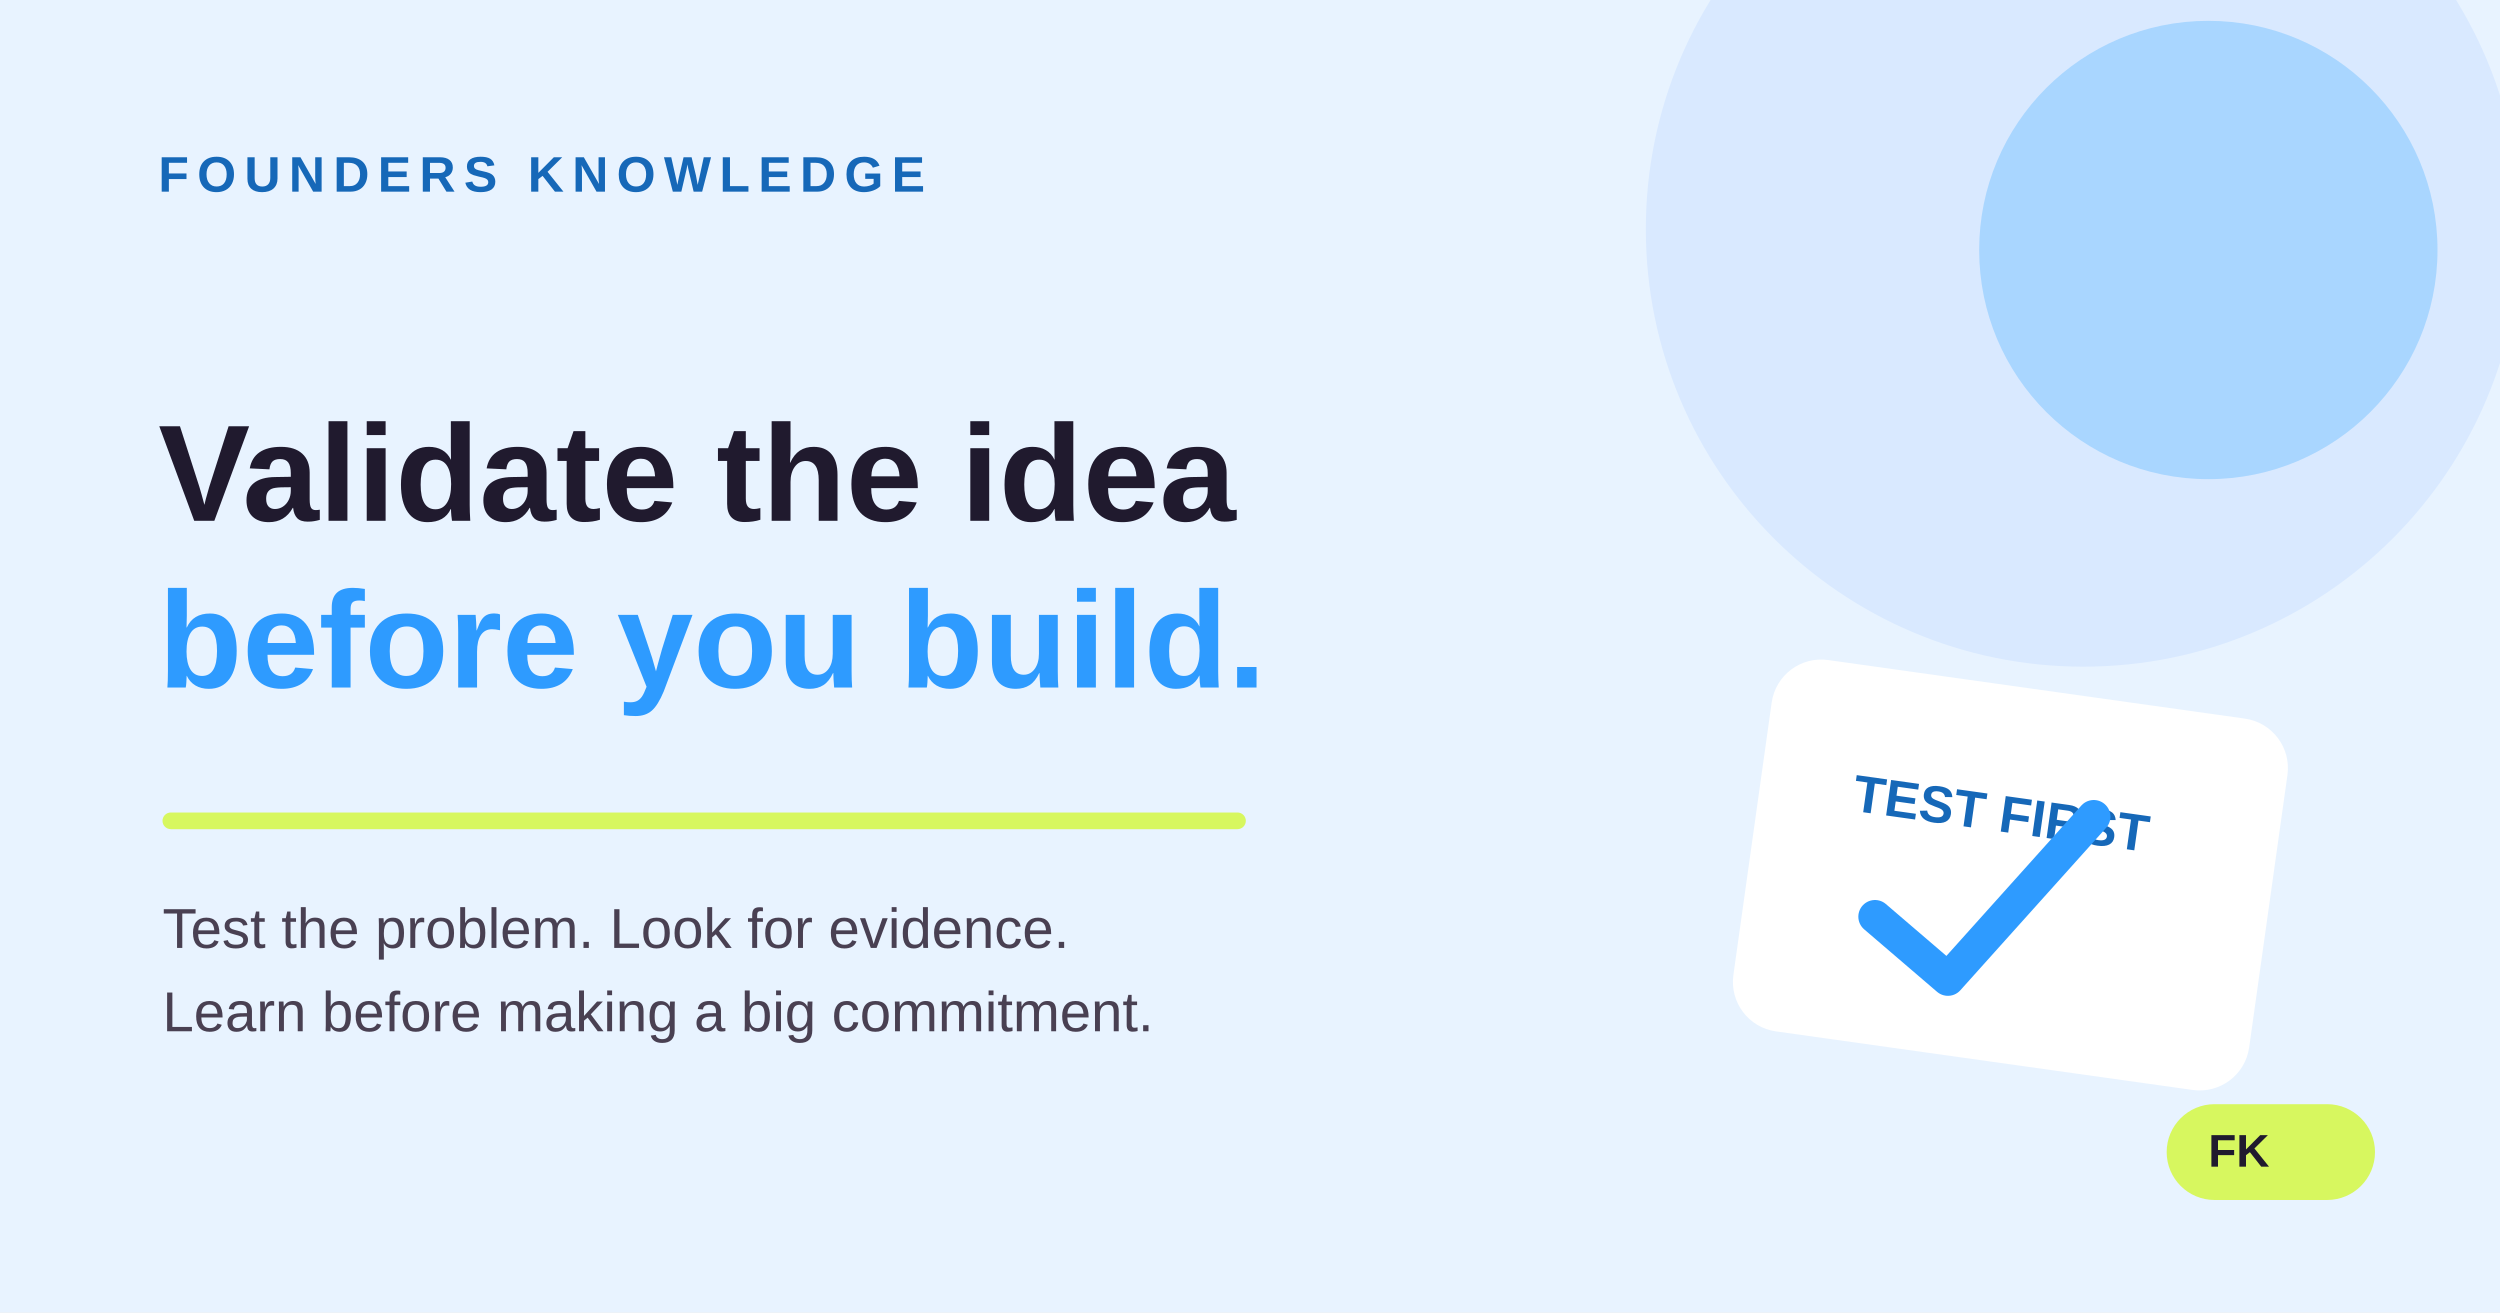
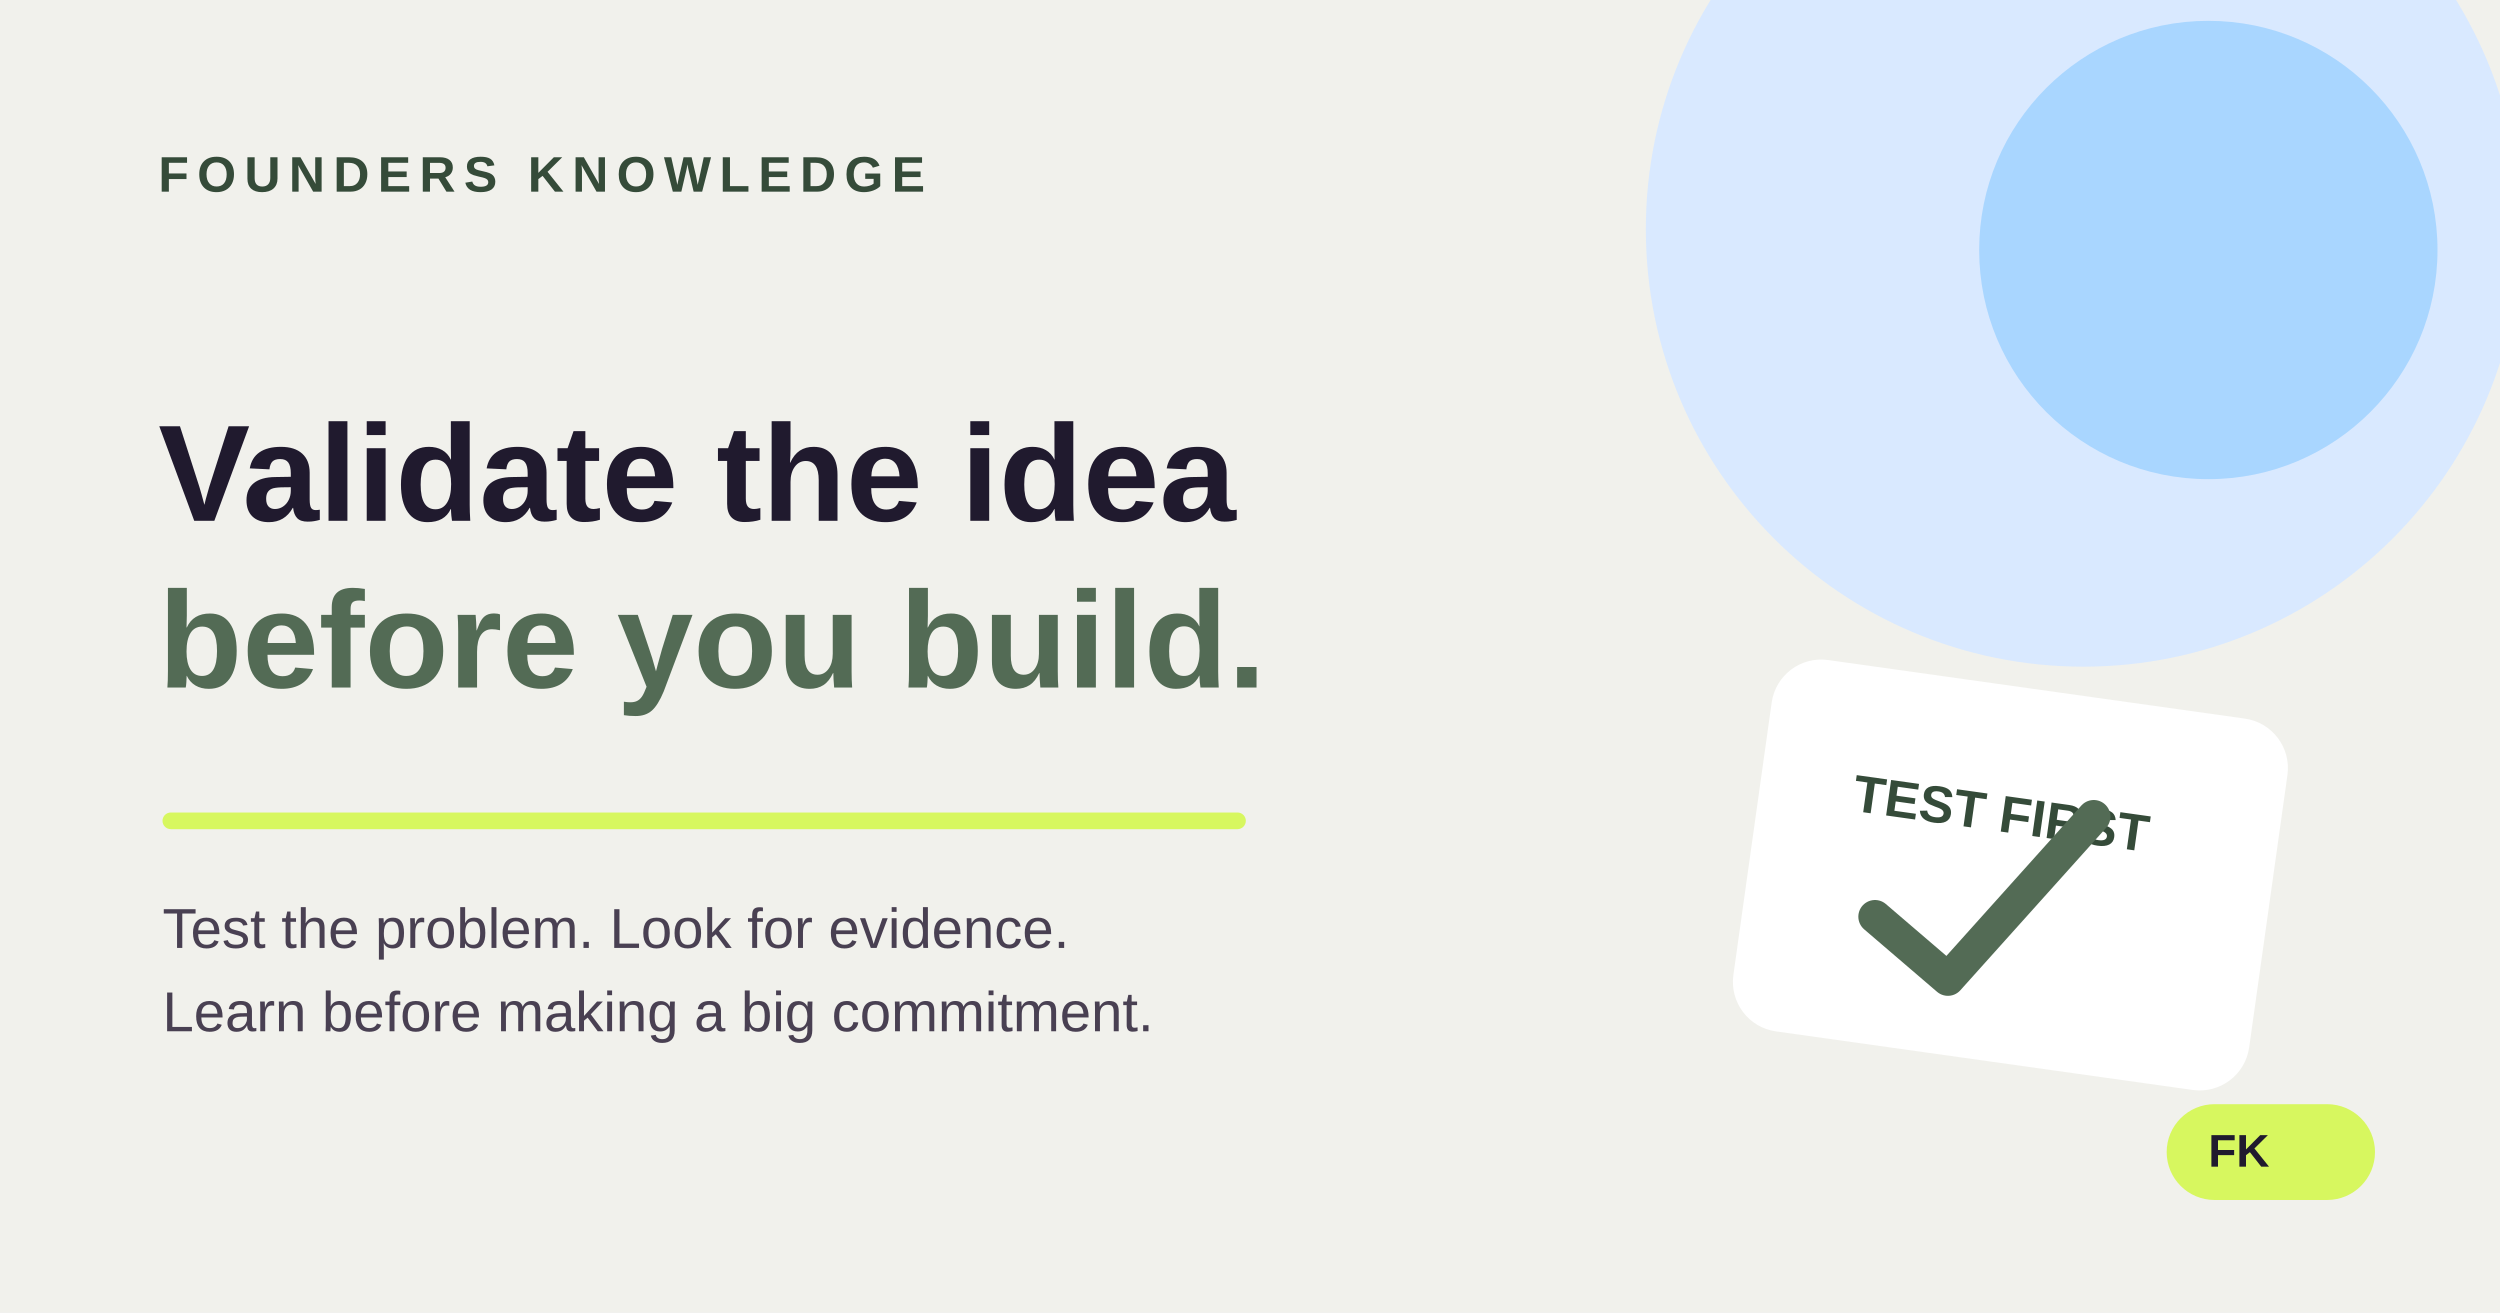
<svg xmlns="http://www.w3.org/2000/svg" width="1200" height="630" viewBox="0 0 1200 630">
-   <rect width="1200" height="630" fill="#e8f3ff" />
+   <rect width="1200" height="630" fill="#f1f1ec" />
  <circle cx="1000" cy="110" r="210" fill="#d9e9ff" />
  <circle cx="1060" cy="120" r="110" fill="#a9d6ff" />
-   <text x="76" y="92" font-family="Arial,sans-serif" font-size="24" font-weight="700" letter-spacing="4" fill="#1668b8">FOUNDERS KNOWLEDGE</text>
+   <text x="76" y="92" font-family="Arial,sans-serif" font-size="24" font-weight="700" letter-spacing="4" fill="#354b39">FOUNDERS KNOWLEDGE</text>
  <text x="76" y="250" font-family="Arial,sans-serif" font-size="66" font-weight="700" fill="#201a2e">Validate the idea</text>
-   <text x="76" y="330" font-family="Arial,sans-serif" font-size="66" font-weight="700" fill="#2e9bff">before you build.</text>
+   <text x="76" y="330" font-family="Arial,sans-serif" font-size="66" font-weight="700" fill="#536b55">before you build.</text>
  <rect x="78" y="390" width="520" height="8" rx="4" fill="#d7f75f" />
  <text x="78" y="455" font-family="Arial,sans-serif" font-size="27" fill="#494052">Test the problem. Look for evidence.</text>
  <text x="78" y="495" font-family="Arial,sans-serif" font-size="27" fill="#494052">Learn before making a big commitment.</text>
  <rect x="840" y="330" width="250" height="180" rx="24" fill="#fff" transform="rotate(8 965 420)" />
-   <text x="885" y="400" font-family="Arial,sans-serif" font-size="25" font-weight="700" fill="#1668b8" transform="rotate(8 965 420)">TEST FIRST</text>
-   <path d="M900 440 l35 30 70 -78" fill="none" stroke="#2e9bff" stroke-width="16" stroke-linecap="round" stroke-linejoin="round" />
+   <text x="885" y="400" font-family="Arial,sans-serif" font-size="25" font-weight="700" fill="#354b39" transform="rotate(8 965 420)">TEST FIRST</text>
+   <path d="M900 440 l35 30 70 -78" fill="none" stroke="#536b55" stroke-width="16" stroke-linecap="round" stroke-linejoin="round" />
  <rect x="1040" y="530" width="100" height="46" rx="23" fill="#d7f75f" />
  <text x="1060" y="560" font-family="Arial,sans-serif" font-size="22" font-weight="700" fill="#201a2e">FK</text>
</svg>
